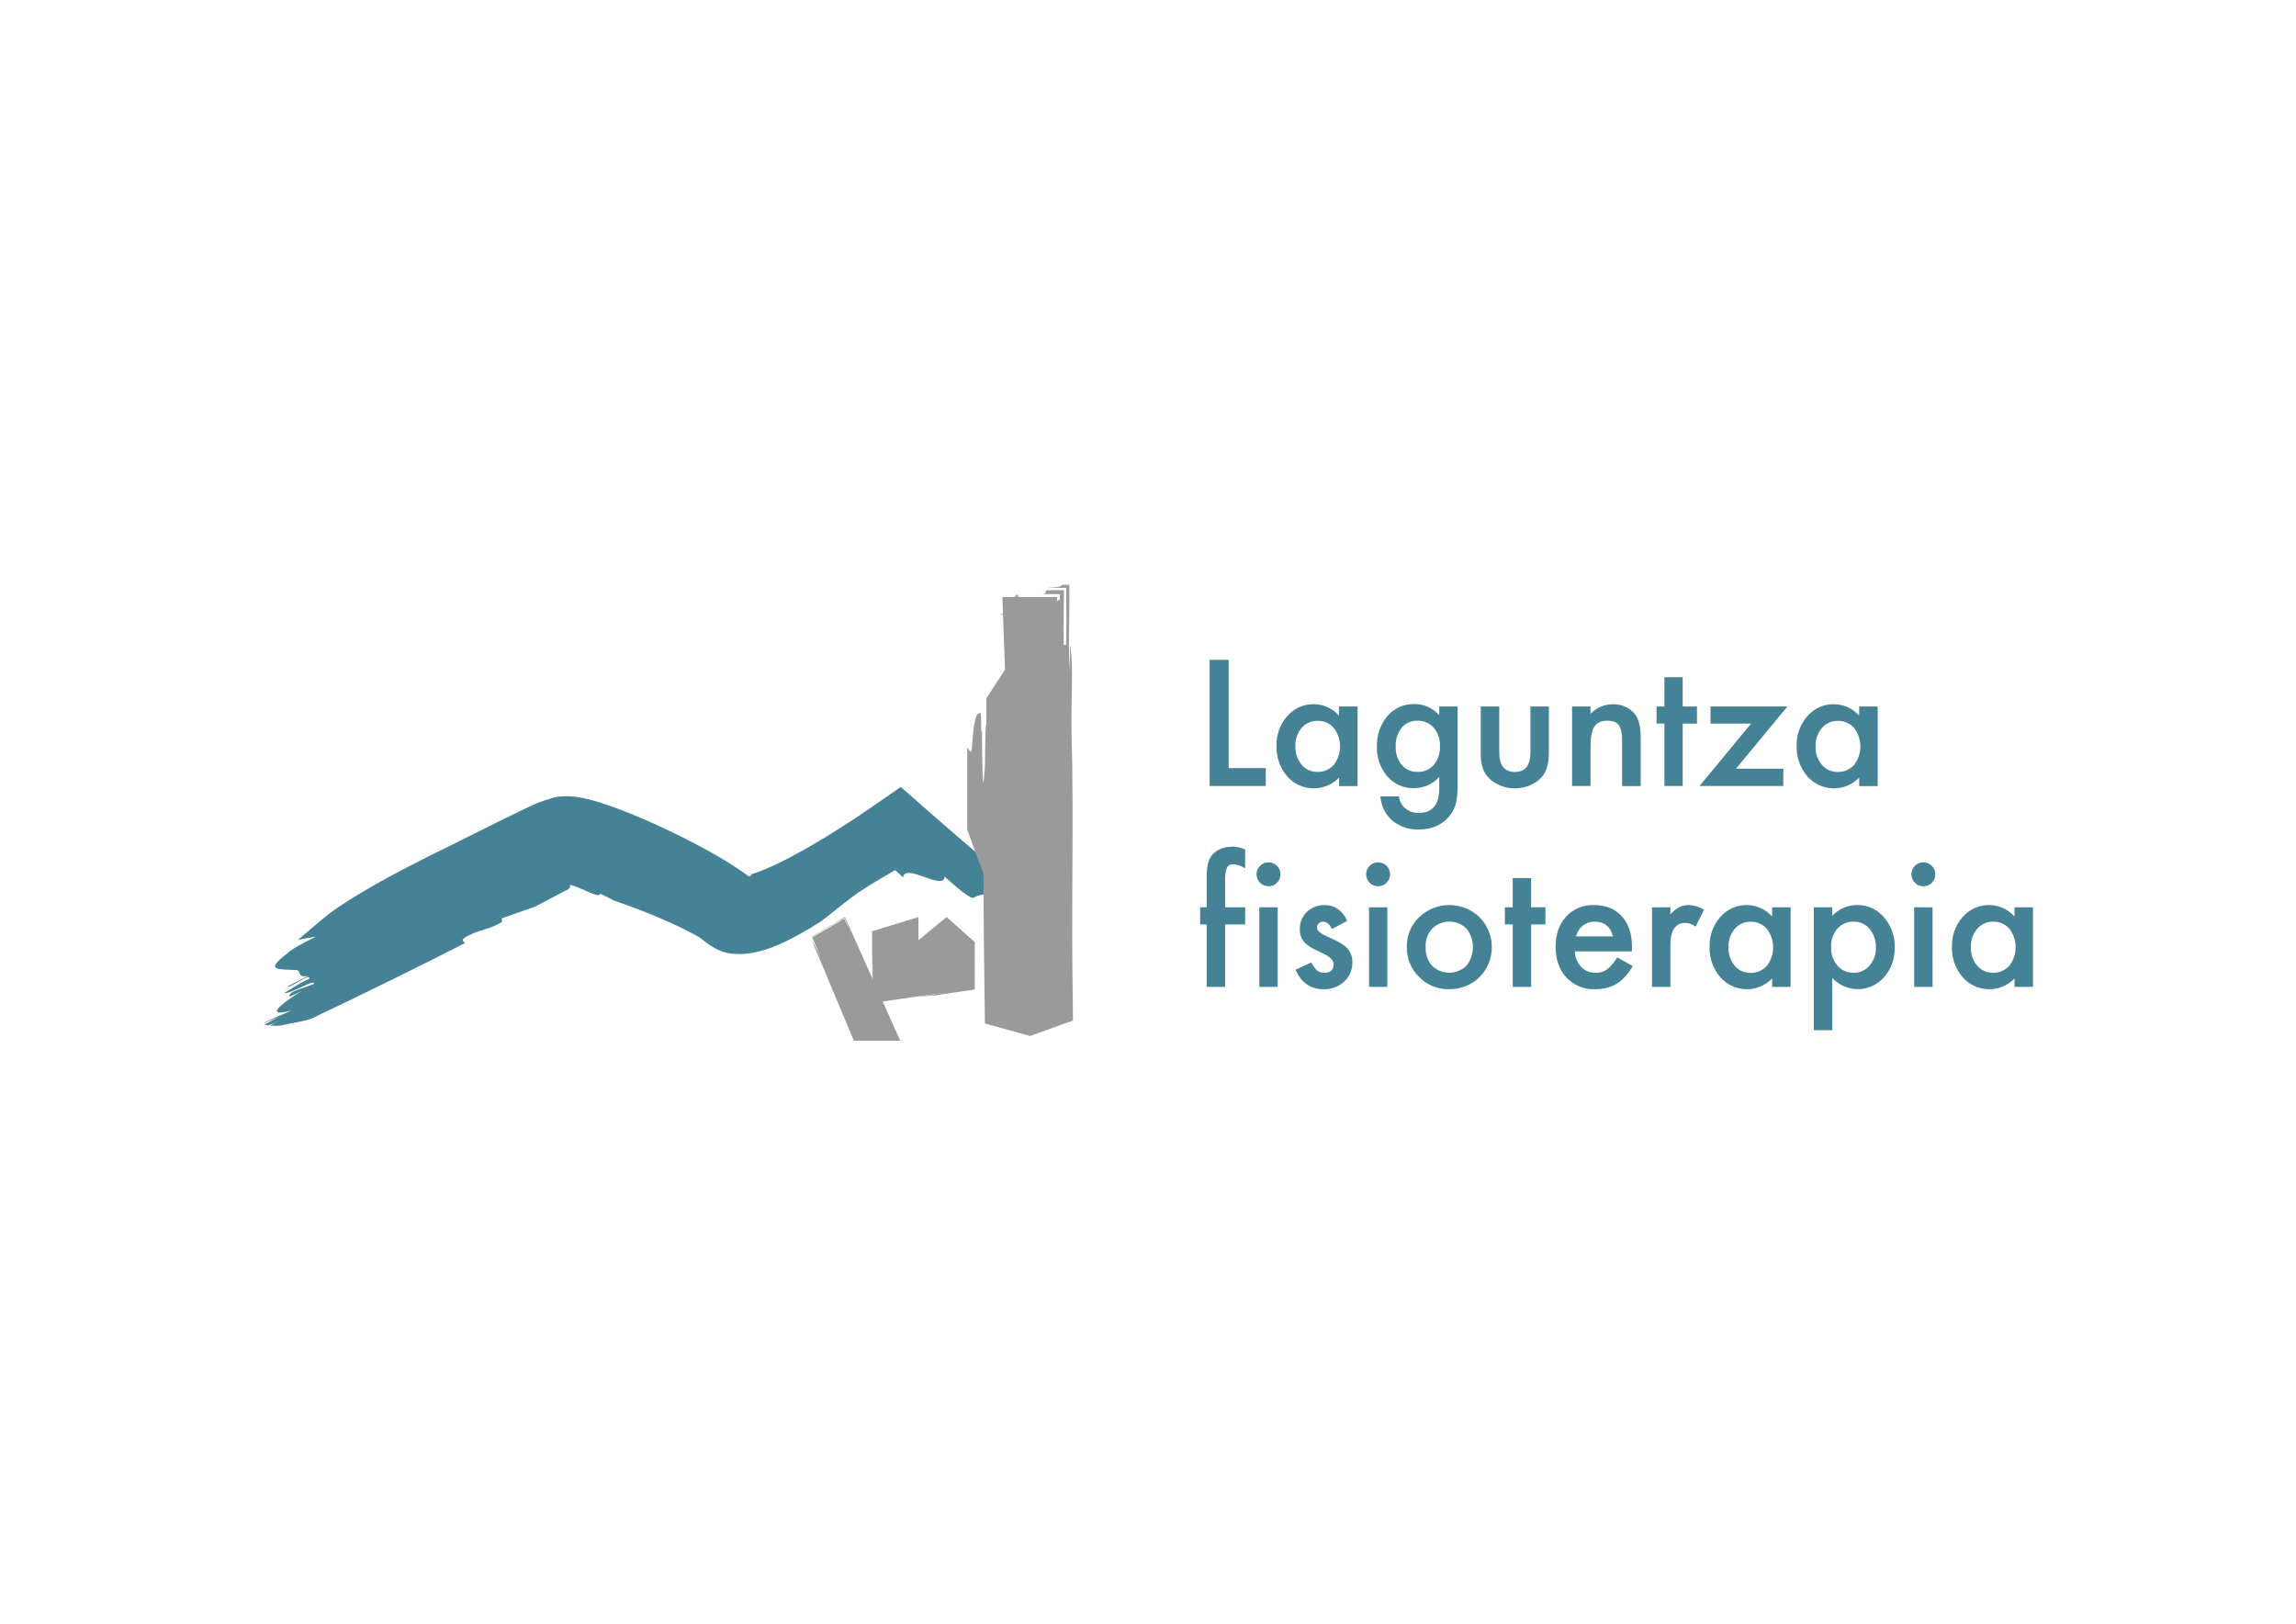
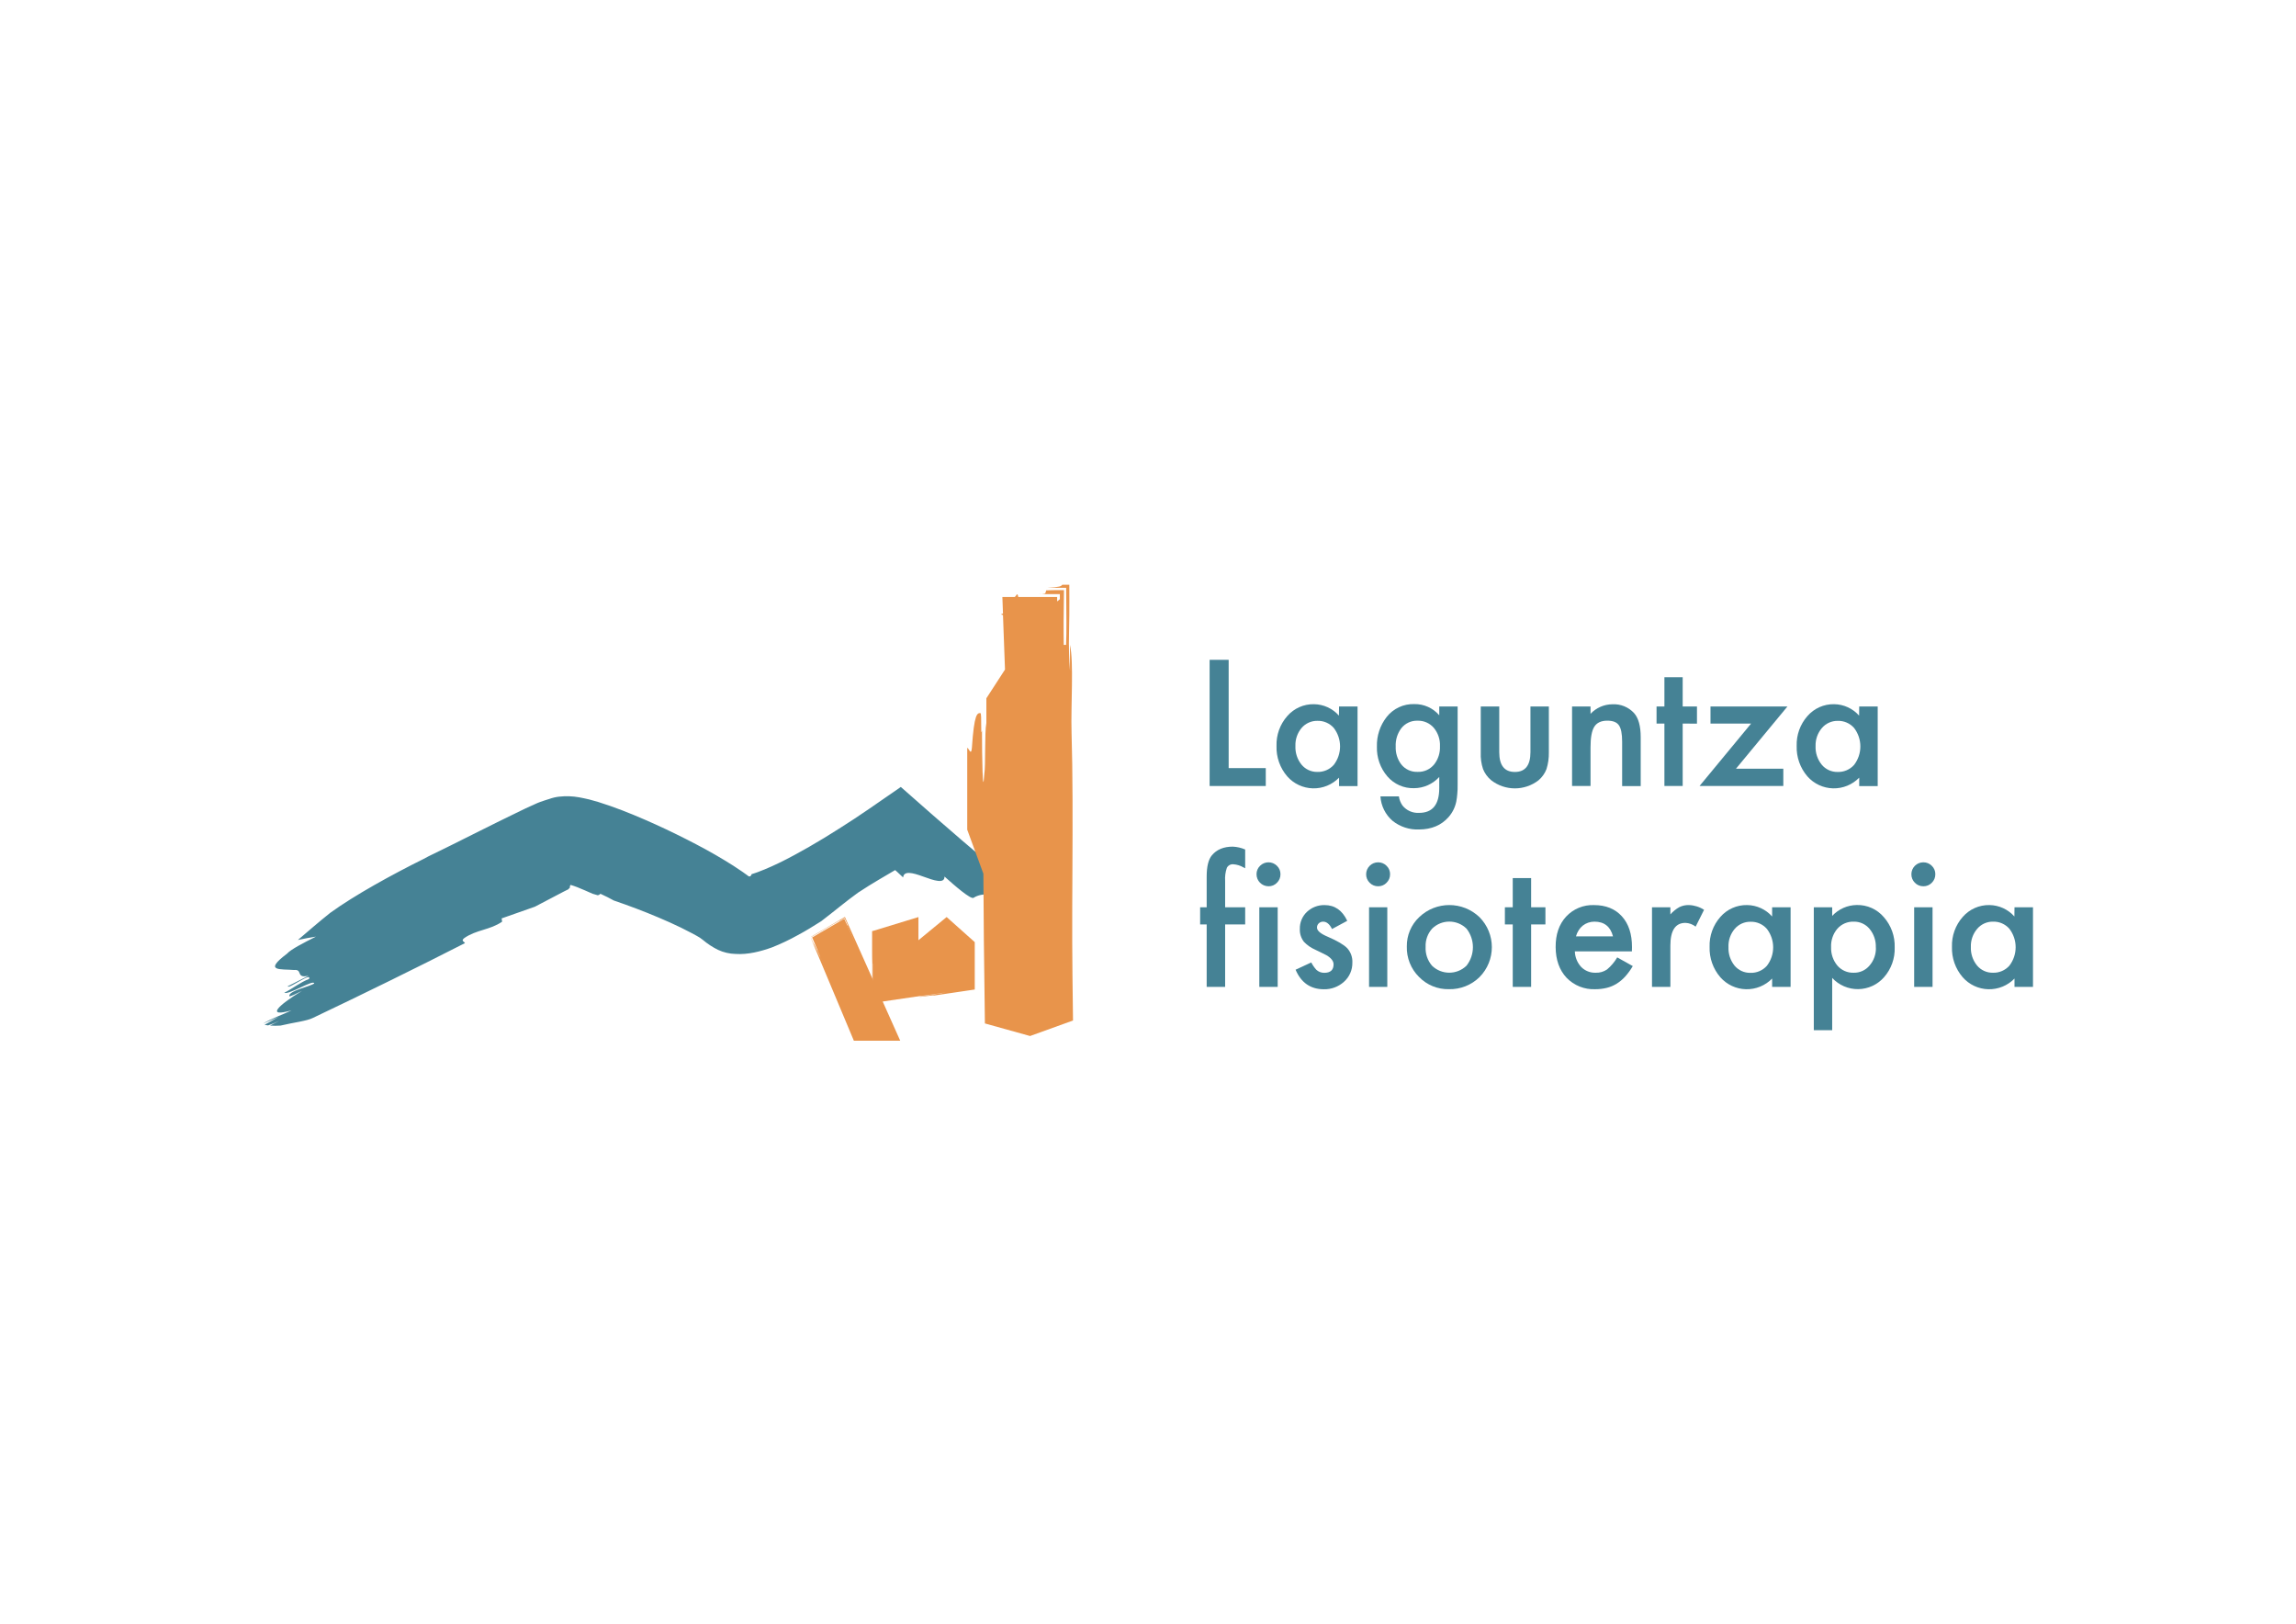
<svg xmlns="http://www.w3.org/2000/svg" id="Capa_1" data-name="Capa 1" viewBox="0 0 841.89 595.28">
  <defs>
-     <style>.cls-1{fill:#458295;}.cls-2{fill:#9a9a9b;}</style>
+     <style>.cls-1{fill:#458295;}.cls-2{fill:#e8944b;}</style>
  </defs>
  <path class="cls-1" d="M170.49,345.76c-.29-.65-1.6-.78-.23-1.86,4.46-3.09,9.39-2.91,13.86-6l-.18-1.2,12.2-4.29,10.49-5.5,1.18-.59.59-.29c.07,0,0,0,.07-.07a1.58,1.58,0,0,0,.13-.18.76.76,0,0,1,.35-.29,2.27,2.27,0,0,1,.16-1,.52.52,0,0,1,.35,0l1,.32,1.22.45c1.68.66,3.6,1.52,5.6,2.4l1.86.55a1.34,1.34,0,0,0,1-.55c1.84.83,3.45,1.66,4.93,2.48,5.46,1.86,11,3.94,16.46,6.26,2.75,1.16,5.49,2.39,8.17,3.69,1.33.65,2.65,1.32,3.92,2l1.85,1a13.31,13.31,0,0,1,2.25,1.49,27.37,27.37,0,0,0,5.52,3.63,16.08,16.08,0,0,0,6.47,1.52c4.48.3,9.16-.89,13.38-2.41a79.34,79.34,0,0,0,9.46-4.49c3-1.6,5.77-3.33,8.57-5.1,4.67-3.56,9.06-7.27,13.48-10.45,1.28-.86,2.65-1.73,4.07-2.61l3.55-2.15,6-3.53c1,.8,2,1.9,2.93,2.69.25-2.48,3.31-1.8,7.33-.33s7.92,2.79,7.84,0c3.81,3.41,9.61,8.44,10.65,7.81,3.12-2,8.7-2.29,20.28,4.15a67.63,67.63,0,0,1,6.56,5.17c2.08,1.75,3.48,2.78,4.24,2.87,2.51.29-3.08-4.87-.54-4.55-3.48-2.55-7.47-5.78-11.33-9l-11.75-9.77-11.77-10-10.53-9.12-11.82-10.4c-7.54,5.19-15.31,10.72-22.62,15.27-3.63,2.32-7.3,4.56-11,6.68s-7.38,4.13-11,5.89c-1.81.86-3.62,1.71-5.35,2.4-.88.38-1.71.68-2.54,1-.42.17-.8.28-1.19.41l-1,.32a2.19,2.19,0,0,1-.31.61.64.64,0,0,1-.78.16.4.4,0,0,1-.12-.07l-.67-.5-1.59-1.13c-1.05-.72-2.13-1.46-3.19-2.13-2.15-1.38-4.34-2.68-6.6-4-4.5-2.58-9.28-5.08-14.27-7.53s-10.22-4.84-15.68-7.1c-2.73-1.13-5.53-2.22-8.48-3.26-1.47-.52-3-1-4.59-1.52-.63-.2-2.14-.63-3.29-.92s-2.46-.53-3.68-.78a25.37,25.37,0,0,0-7.37-.24,15.57,15.57,0,0,0-3.54.83c-1.16.34-2.31.74-3.46,1.14s-2.24,1-3.27,1.42l-2,.91-3.61,1.75c-4.77,2.29-9.07,4.47-13.11,6.47-8,4-14.6,7.31-18.84,9.33l-1.88,1c-11.57,5.74-25.28,13.28-34.19,19.74-4,3.18-7.92,6.59-11.86,9.95,2.39-.51,4.63-.93,6.61-1.23-4.6,2.33-9.18,4.66-10.58,6.24-8.86,6.68-2.42,5.57,2.6,6,3.25-.35.5,3.21,5.27,2.09l-7.63,3.88c.19,1.2,9-5.47,7.82-2.68-3.11,1.15-6,3.51-9.09,5.06,1.78.82,10.75-5,11-3.44-1.46,1.18-9.47,2.66-9.15,4.67.06.4,3.11-1.16,4.64-1.93-9,5.46-13.28,9.81-3.82,7.14-3,1.51-7.52,3-10.5,4.91h0c1.58-.77,4.45-1.85,5.89-2.59L97,375.72c.4.09.84.15,1.3.21a33.34,33.34,0,0,0,4.23-1.74L99,376a27.38,27.38,0,0,0,3.84,0c4.77-1.14,9.62-1.66,11.91-2.82C133.46,364.27,152.14,355.13,170.49,345.76Z" />
  <path class="cls-2" d="M393.25,357.76q0-6.24-.09-12.67c0-8.56,0-17.32.07-26.08.08-17.5.15-35-.32-50.7-.28-9.56.86-25.5-.57-31.88V246a133.39,133.39,0,0,1-.36-13.56l.11-7c0-3.69.05-7.42,0-11.07l-2.58,0c-.42.57-.77.85-5.57,1.14l7,0c0,4,.06,8.29.09,12.46,0,3.05,0,6-.13,8.46h-.85C390,234,390,231,390,228c.05-3.91.09-7.95.13-11.65-2.32,0-4.52,0-6.49.08-.09.29-.28.85-.38,1.14a6.68,6.68,0,0,1-2.37.25l-4.44,0h12.18v1.86l-1,.81v-1.62H373.38c-.38-2.11-.75-.19-1.19-.17v.17h-4.64l.22,6.07c-.8.2-.9.38,0,.53l.74,20L361.68,256v9.05c-.72,3.74-.21,15.63-.76,18.69-.57,9.58-.85-6.37-.85-15.94-.57,3.19,0-6.37-.57-6.37-1.14,0-2.28,0-3.13,12.75-.29,3.19-1.14,0-1.71,0,0,9.83,0,19.86,0,30l5.92,16.13c.06,8.17.12,16.37.18,24.55.13,10.17.26,20.31.38,30.35l16.56,4.61,15.13-5.46.62-.22Q393.36,366.13,393.25,357.76Z" />
  <path class="cls-1" d="M450.52,241.9v39.7h13.61v6.56H443.54V241.9Z" />
  <path class="cls-1" d="M491,259h6.78v29.19H491V285.1a12.94,12.94,0,0,1-19-.47,16.28,16.28,0,0,1-3.93-11.15A15.78,15.78,0,0,1,472,262.54a12.62,12.62,0,0,1,9.83-4.37,12.41,12.41,0,0,1,9.13,4.19Zm-16,14.51a10.15,10.15,0,0,0,2.25,6.83A7.36,7.36,0,0,0,483,283a7.75,7.75,0,0,0,6.06-2.58,11.09,11.09,0,0,0,0-13.55,7.66,7.66,0,0,0-6-2.6,7.46,7.46,0,0,0-5.82,2.64A9.71,9.71,0,0,0,475,273.48Z" />
  <path class="cls-1" d="M534.48,287.47c0,1.38,0,2.59-.13,3.64a25,25,0,0,1-.37,2.77,12.36,12.36,0,0,1-2.82,5.67q-4,4.54-10.88,4.55a14.57,14.57,0,0,1-9.62-3.14,12.9,12.9,0,0,1-4.49-9h6.77a7.68,7.68,0,0,0,1.29,3.32,7.23,7.23,0,0,0,6.11,2.73q7.41,0,7.4-9.08v-4.08a12.57,12.57,0,0,1-9.26,4.11,12.41,12.41,0,0,1-9.76-4.32,16,16,0,0,1-3.84-10.93,16.83,16.83,0,0,1,3.57-10.85,12.39,12.39,0,0,1,10.12-4.73,11.76,11.76,0,0,1,9.17,4.1V259h6.74ZM528,273.63a9.88,9.88,0,0,0-2.27-6.81,7.56,7.56,0,0,0-5.91-2.6,7.27,7.27,0,0,0-6.05,2.84,10.34,10.34,0,0,0-2,6.6,10.22,10.22,0,0,0,2,6.53,7.26,7.26,0,0,0,6.05,2.79,7.41,7.41,0,0,0,6.12-2.82A10.07,10.07,0,0,0,528,273.63Z" />
  <path class="cls-1" d="M549.74,259v16.76q0,7.25,5.72,7.25t5.72-7.25V259h6.75v16.91a19.08,19.08,0,0,1-.87,6.05,10.08,10.08,0,0,1-2.91,4.1,14.15,14.15,0,0,1-17.35,0,10.25,10.25,0,0,1-3-4.1,16.69,16.69,0,0,1-.84-6.05V259Z" />
  <path class="cls-1" d="M576.44,259h6.77v2.7a11.07,11.07,0,0,1,8-3.5,10.06,10.06,0,0,1,7.94,3.2q2.46,2.73,2.46,8.9v17.89H594.8v-16.3c0-2.88-.39-4.86-1.19-6s-2.2-1.68-4.26-1.68q-3.36,0-4.76,2.22t-1.38,7.64v14.08h-6.77Z" />
  <path class="cls-1" d="M617,265.27v22.89H610.3V265.27h-2.88V259h2.88V248.28H617V259h5.24v6.3Z" />
  <path class="cls-1" d="M636.55,281.81H653.9v6.35H623.18l18.91-22.89H627.2V259h28.22Z" />
  <path class="cls-1" d="M681.73,259h6.78v29.19h-6.78V285.1a12.94,12.94,0,0,1-19-.47,16.28,16.28,0,0,1-3.93-11.15,15.78,15.78,0,0,1,3.93-10.94,12.62,12.62,0,0,1,9.82-4.37,12.41,12.41,0,0,1,9.14,4.19Zm-16,14.51a10.15,10.15,0,0,0,2.25,6.83,7.36,7.36,0,0,0,5.81,2.67,7.75,7.75,0,0,0,6.06-2.58,11.13,11.13,0,0,0,0-13.55,7.66,7.66,0,0,0-6-2.6,7.44,7.44,0,0,0-5.81,2.64A9.71,9.71,0,0,0,665.73,273.48Z" />
  <path class="cls-1" d="M449.23,338.91v22.9h-6.77v-22.9h-2.4v-6.29h2.4V321.35q0-5.5,1.92-7.79,2.64-3.17,7.67-3.17a13,13,0,0,1,4.53,1.05v6.88l-.69-.35a8.48,8.48,0,0,0-3.6-1.11,2.44,2.44,0,0,0-2.43,1.29,12.33,12.33,0,0,0-.63,4.85v9.62h7.35v6.29Z" />
  <path class="cls-1" d="M460.74,320.48a4.2,4.2,0,0,1,1.29-3.06,4.39,4.39,0,0,1,6.2,0,4.17,4.17,0,0,1,1.29,3.09,4.25,4.25,0,0,1-1.29,3.12,4.13,4.13,0,0,1-3.08,1.29,4.4,4.4,0,0,1-4.41-4.44Zm7.76,12.14v29.19h-6.74V332.62Z" />
  <path class="cls-1" d="M494,337.59l-5.58,3c-.88-1.8-2-2.7-3.26-2.7a2.29,2.29,0,0,0-1.59.61,2.07,2.07,0,0,0-.66,1.58q0,1.68,3.89,3.32,5.37,2.31,7.23,4.26a7.33,7.33,0,0,1,1.85,5.25,9.18,9.18,0,0,1-3.11,7.06,10.63,10.63,0,0,1-7.32,2.71q-7.33,0-10.39-7.17l5.75-2.66a12.66,12.66,0,0,0,1.83,2.66,4.17,4.17,0,0,0,2.93,1.14q3.42,0,3.42-3.11c0-1.21-.88-2.32-2.64-3.36-.68-.34-1.35-.67-2-1l-2.07-1a12.67,12.67,0,0,1-4.14-2.88,7.12,7.12,0,0,1-1.52-4.7,8.33,8.33,0,0,1,2.6-6.29,9.15,9.15,0,0,1,6.47-2.49Q491.28,331.81,494,337.59Z" />
  <path class="cls-1" d="M500.93,320.48a4.39,4.39,0,0,1,4.37-4.34,4.28,4.28,0,0,1,3.12,1.28,4.17,4.17,0,0,1,1.29,3.09,4.25,4.25,0,0,1-1.29,3.12,4.15,4.15,0,0,1-3.09,1.29,4.23,4.23,0,0,1-3.11-1.29A4.29,4.29,0,0,1,500.93,320.48Zm7.76,12.14v29.19H502V332.62Z" />
  <path class="cls-1" d="M515.85,347a14.51,14.51,0,0,1,4.53-10.76,16,16,0,0,1,22.11,0,15.61,15.61,0,0,1,0,22,15.46,15.46,0,0,1-11.18,4.41,14.8,14.8,0,0,1-11-4.5A15.11,15.11,0,0,1,515.85,347Zm6.89.12a9.81,9.81,0,0,0,2.34,6.92,9.08,9.08,0,0,0,12.65,0,11,11,0,0,0,0-13.6,9,9,0,0,0-12.59,0A9.38,9.38,0,0,0,522.74,347.12Z" />
  <path class="cls-1" d="M561.43,338.91v22.9h-6.74v-22.9h-2.88v-6.29h2.88v-10.7h6.74v10.7h5.24v6.29Z" />
  <path class="cls-1" d="M598.38,348.8H577.46a8.82,8.82,0,0,0,2.34,5.72,7.11,7.11,0,0,0,5.3,2.1,6.91,6.91,0,0,0,4.17-1.2A17.17,17.17,0,0,0,593,351l5.7,3.18a23,23,0,0,1-2.79,3.85,15.08,15.08,0,0,1-3.15,2.63,12.68,12.68,0,0,1-3.62,1.51,17.66,17.66,0,0,1-4.23.49,13.78,13.78,0,0,1-10.49-4.2q-3.95-4.23-4-11.21t3.83-11.2a13.23,13.23,0,0,1,10.25-4.23q6.45,0,10.19,4.1t3.72,11.3Zm-6.93-5.51q-1.41-5.4-6.8-5.4a7,7,0,0,0-2.31.38,6.57,6.57,0,0,0-3.47,2.77,7.88,7.88,0,0,0-1,2.25Z" />
  <path class="cls-1" d="M605.75,332.62h6.74v2.61a12.89,12.89,0,0,1,3.3-2.67,7.5,7.5,0,0,1,3.47-.75,10.9,10.9,0,0,1,5.58,1.74l-3.09,6.17a6.44,6.44,0,0,0-3.74-1.38q-5.52,0-5.52,8.33v15.14h-6.74Z" />
  <path class="cls-1" d="M649.8,332.62h6.77v29.19H649.8v-3.06a12.94,12.94,0,0,1-19-.48,16.26,16.26,0,0,1-3.93-11.15,15.78,15.78,0,0,1,3.93-10.94,12.66,12.66,0,0,1,9.83-4.37A12.45,12.45,0,0,1,649.8,336Zm-16,14.5A10.18,10.18,0,0,0,636,354a7.39,7.39,0,0,0,5.81,2.66,7.75,7.75,0,0,0,6.06-2.58,11.08,11.08,0,0,0,0-13.54,7.63,7.63,0,0,0-6-2.61,7.46,7.46,0,0,0-5.82,2.64A9.71,9.71,0,0,0,633.79,347.12Z" />
  <path class="cls-1" d="M671.82,377.69h-6.74V332.62h6.74v3.17a12.5,12.5,0,0,1,9-4,12.64,12.64,0,0,1,9.92,4.43,16,16,0,0,1,4,11.12,15.75,15.75,0,0,1-3.92,10.94,12.78,12.78,0,0,1-19,.24Zm16-30.3a10.08,10.08,0,0,0-2.28-6.83,7.34,7.34,0,0,0-5.81-2.67,7.69,7.69,0,0,0-6,2.58,9.75,9.75,0,0,0-2.31,6.77,10,10,0,0,0,2.31,6.77,7.56,7.56,0,0,0,6,2.61,7.32,7.32,0,0,0,5.79-2.64A9.58,9.58,0,0,0,687.85,347.39Z" />
  <path class="cls-1" d="M700.86,320.48a4.37,4.37,0,0,1,4.37-4.34,4.28,4.28,0,0,1,3.12,1.28,4.17,4.17,0,0,1,1.29,3.09,4.25,4.25,0,0,1-1.29,3.12,4.15,4.15,0,0,1-3.09,1.29,4.25,4.25,0,0,1-3.12-1.29A4.32,4.32,0,0,1,700.86,320.48Zm7.76,12.14v29.19h-6.74V332.62Z" />
  <path class="cls-1" d="M738.67,332.62h6.78v29.19h-6.78v-3.06a12.93,12.93,0,0,1-19-.48,16.26,16.26,0,0,1-3.93-11.15,15.78,15.78,0,0,1,3.93-10.94,12.66,12.66,0,0,1,9.83-4.37,12.41,12.41,0,0,1,9.13,4.19Zm-16,14.5a10.18,10.18,0,0,0,2.25,6.84,7.39,7.39,0,0,0,5.81,2.66,7.75,7.75,0,0,0,6.06-2.58,11.11,11.11,0,0,0,0-13.54,7.64,7.64,0,0,0-6-2.61,7.46,7.46,0,0,0-5.81,2.64A9.71,9.71,0,0,0,722.67,347.12Z" />
  <polygon class="cls-2" points="297.81 343.68 313.48 380.9 329.22 380.9 309.57 336.82 297.81 343.68" />
  <path class="cls-2" d="M307.38,365.3l6.4,15.15h14.73l-.62-1.38c-5.39-11.85-11.13-24.73-16.43-36.61,0,0,.55.94.13-.06-1.71-4-1.63-4-1.54-4.06s1.32,3,.92,2c1.33,3,3.56,7.92,2.27,4.93-.4-1-2.21-5-2.58-6s.56.93.18-.09l-1.18-2.64-1.65,1c-1,.51.87-.66-.07-.11-2.83,1.6-6.57,3.8-10.32,6,0,0-1,.47.88-.65l11.3-6.6,20.29,45.36h-17q-7.56-18-15-35.79c-1.66-4-.32-1.05,1,1.93-.44-1-.38-1-.82-2a9.28,9.28,0,0,1,.74,1.45c.45,1,1.12,2.47,2,4.47l-1.26-3c-.4-1,.06,0,.1,0l.58,1.38c.16.37.28.61.28.61l.09,0c-.42-1-1.26-3-1.69-4,.22.5.43,1,.59,1.37s.28.62.28.62l.08,0,2.95,7,.06,0-2.95-7c.45,1,.47,1,.51,1,1.28,3,2.48,6,3.81,9l-1.26-3C304.07,357.28,306.09,362.31,307.38,365.3Z" />
  <polygon class="cls-2" points="320.2 367.68 320.2 341.72 336.32 336.82 336.32 345.64 347.1 336.82 356.89 345.64 356.89 362.29 320.2 367.68" />
  <path class="cls-2" d="M320.63,341.14l16.14-4.93v8.49c3.54-2.92,7-5.77,10.28-8.45l.06-.05,10.31,9.2c0,5.77,0,11.6,0,17.37L342,365.05c0-.05,1.19-.29,0-.14-2.41.32-3.62.46-4.23.51s-.61,0-.62-.05l.54-.1,1.11-.16c.75-.11,1.36-.2.75-.13,3.62-.54,9.64-1.44,6-1-1.22.14-6,.89-7.24,1s1.18-.31,0-.2l-4.82.7c-1.21.13,1.18-.31,0-.13-3.62.48-8.44,1.21-13.25,1.92,0,0-1.22.09,1.18-.29l35-5.19q0-8,0-15.95l-9.27-8.32-11.33,9.28V337.6l-15,4.54q0,11.73,0,23.35c0,4.87-.11,1.22-.18-2.43,0,1.21,0,1.21,0,2.43a1.36,1.36,0,0,1-.06-.46l-.06-1.37c0-1.21-.07-3-.09-5.48v3.66c0,1.22-.06,0-.11,0v-1.68c0-.45,0-.76,0-.76h-.09v3.2c0-.46,0-.76,0-.76H320v-8.53h-.06v8.53c0-1.22-.05-1.22-.1-1.22,0-3.65.05-7.31,0-11v3.65c-.05-1.15-.06-3.13-.06-5.28s0-4.69,0-6.62Z" />
</svg>
